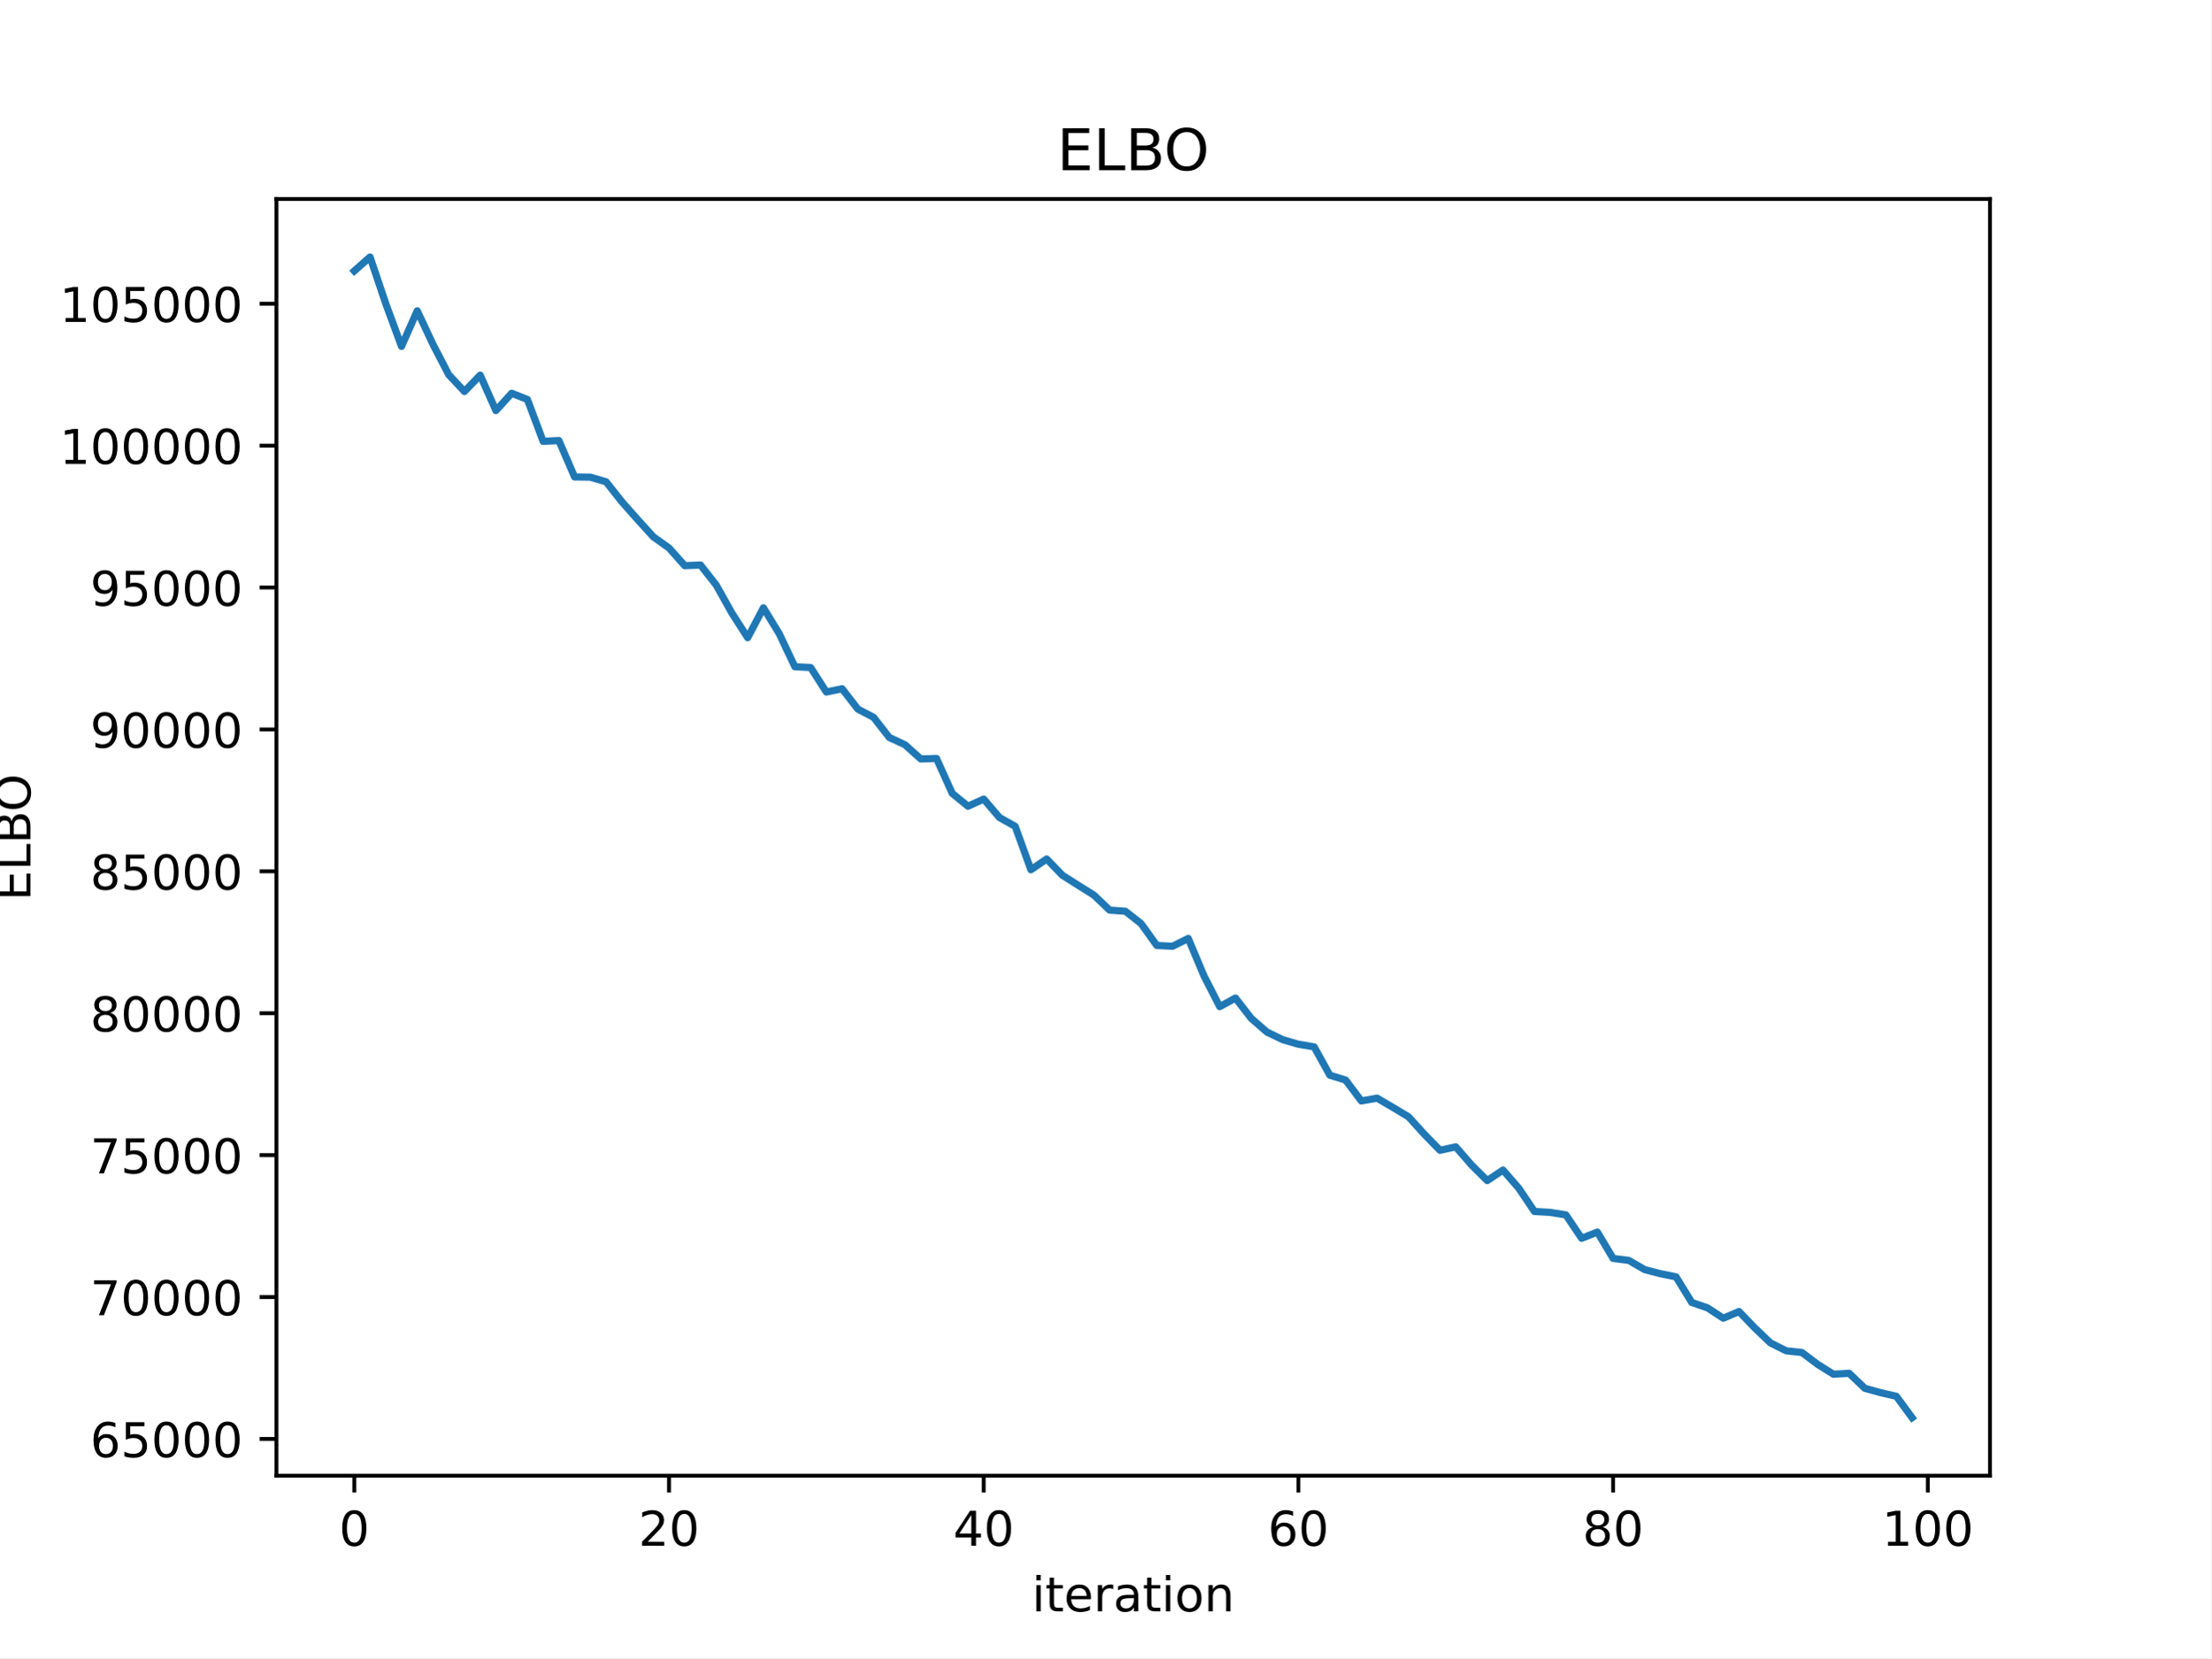
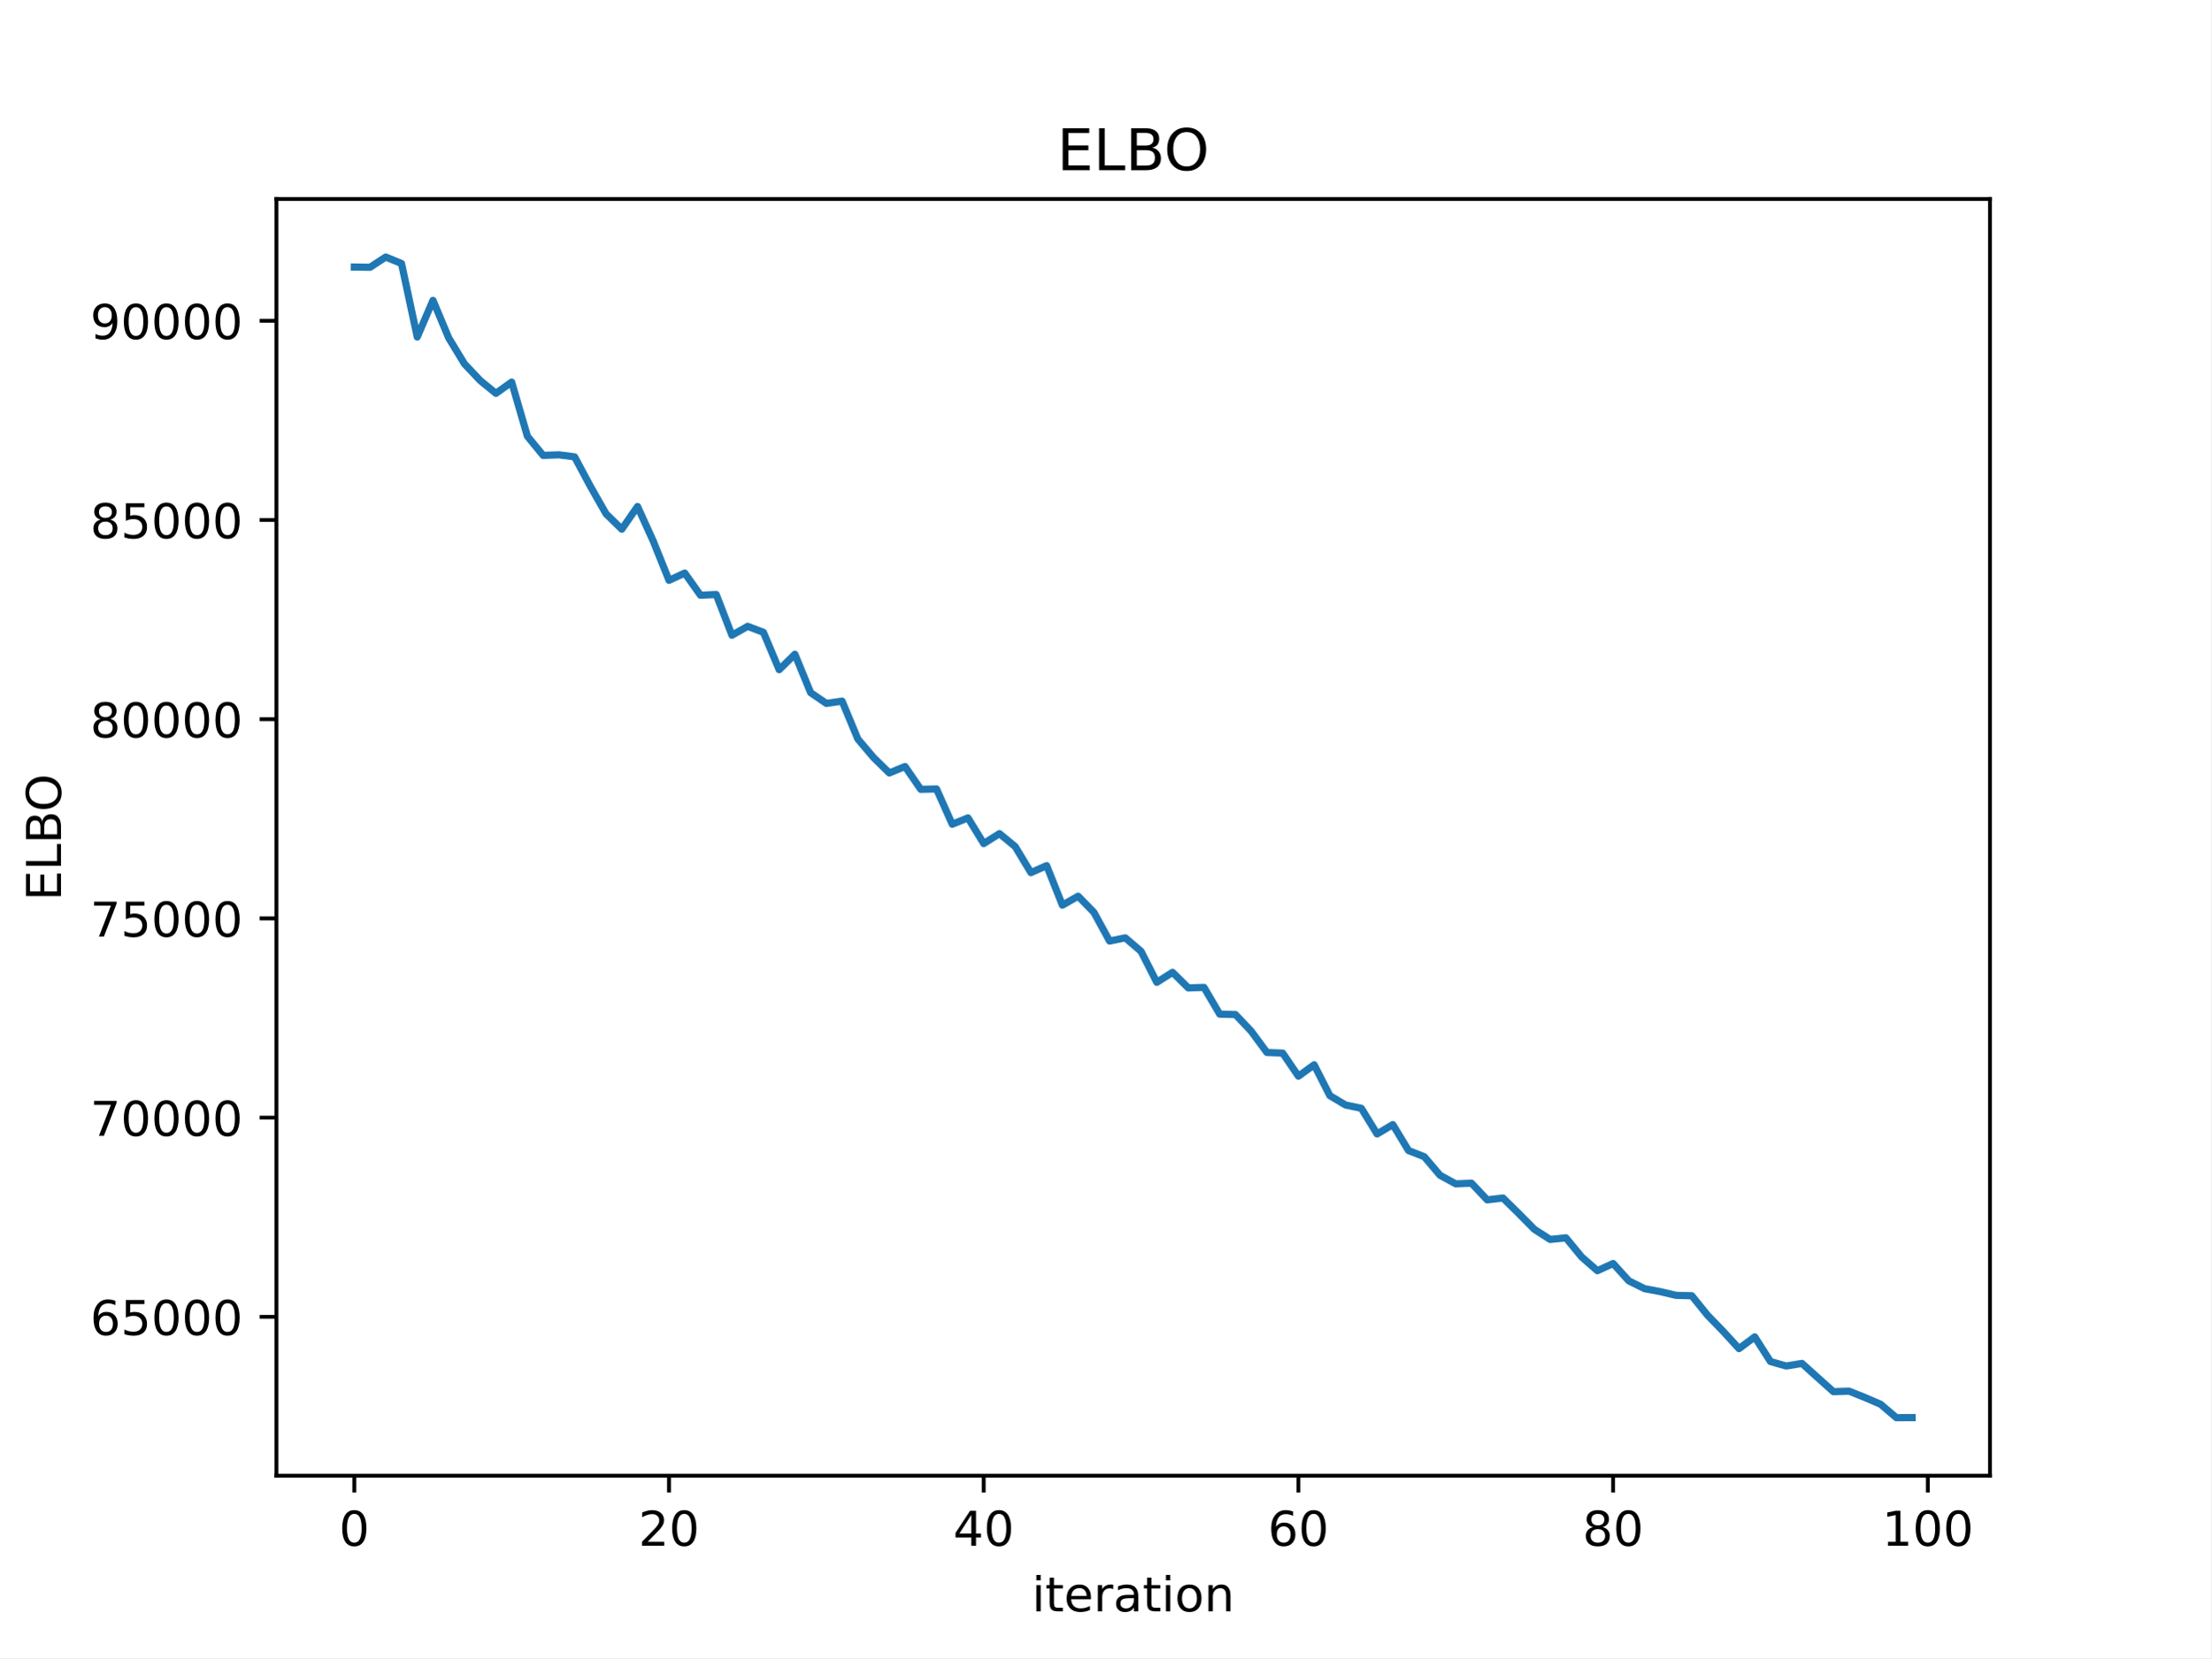
<svg xmlns="http://www.w3.org/2000/svg" xmlns:xlink="http://www.w3.org/1999/xlink" width="460.8pt" height="345.6pt" viewBox="0 0 460.8 345.6" version="1.1">
  <defs>
    <style type="text/css">*{stroke-linejoin: round; stroke-linecap: butt}</style>
  </defs>
  <g id="figure_1">
    <g id="patch_1">
      <path d="M 0 345.6  L 460.8 345.6  L 460.8 0  L 0 0  z " style="fill: #ffffff" />
    </g>
    <g id="axes_1">
      <g id="patch_2">
        <path d="M 57.6 307.584  L 414.72 307.584  L 414.72 41.472  L 57.6 41.472  z " style="fill: #ffffff" />
      </g>
      <g id="matplotlib.axis_1">
        <g id="xtick_1">
          <g id="line2d_1">
            <defs>
-               <path id="m00b9e8efa4" d="M 0 0  L 0 3.5  " style="stroke: #000000; stroke-width: 0.8" />
-             </defs>
-             <g>
-               <use xlink:href="#m00b9e8efa4" x="73.833" y="307.584" style="stroke: #000000; stroke-width: 0.8" />
+               <path id="mfc3de1487f" d="M 0 0  L 0 3.5  " style="stroke: #000000; stroke-width: 0.8" />
+             </defs>
+             <g>
+               <use xlink:href="#mfc3de1487f" x="73.833" y="307.584" style="stroke: #000000; stroke-width: 0.8" />
            </g>
          </g>
          <g id="text_1">
            <g transform="translate(70.65148 322.1824) scale(0.1 -0.1)">
              <defs>
                <path id="DejaVuSans-30" d="M 2034 4250  Q 1547 4250 1301 3770  Q 1056 3291 1056 2328  Q 1056 1369 1301 889  Q 1547 409 2034 409  Q 2525 409 2770 889  Q 3016 1369 3016 2328  Q 3016 3291 2770 3770  Q 2525 4250 2034 4250  z M 2034 4750  Q 2819 4750 3233 4129  Q 3647 3509 3647 2328  Q 3647 1150 3233 529  Q 2819 -91 2034 -91  Q 1250 -91 836 529  Q 422 1150 422 2328  Q 422 3509 836 4129  Q 1250 4750 2034 4750  z " transform="scale(0.015625)" />
              </defs>
              <use xlink:href="#DejaVuSans-30" />
            </g>
          </g>
        </g>
        <g id="xtick_2">
          <g id="line2d_2">
            <g>
-               <use xlink:href="#m00b9e8efa4" x="139.42" y="307.584" style="stroke: #000000; stroke-width: 0.8" />
+               <use xlink:href="#mfc3de1487f" x="139.42" y="307.584" style="stroke: #000000; stroke-width: 0.8" />
            </g>
          </g>
          <g id="text_2">
            <g transform="translate(133.057 322.1824) scale(0.1 -0.1)">
              <defs>
                <path id="DejaVuSans-32" d="M 1228 531  L 3431 531  L 3431 0  L 469 0  L 469 531  Q 828 903 1448 1529  Q 2069 2156 2228 2338  Q 2531 2678 2651 2914  Q 2772 3150 2772 3378  Q 2772 3750 2511 3984  Q 2250 4219 1831 4219  Q 1534 4219 1204 4116  Q 875 4013 500 3803  L 500 4441  Q 881 4594 1212 4672  Q 1544 4750 1819 4750  Q 2544 4750 2975 4387  Q 3406 4025 3406 3419  Q 3406 3131 3298 2873  Q 3191 2616 2906 2266  Q 2828 2175 2409 1742  Q 1991 1309 1228 531  z " transform="scale(0.015625)" />
              </defs>
              <use xlink:href="#DejaVuSans-32" />
              <use xlink:href="#DejaVuSans-30" transform="translate(63.62305 0)" />
            </g>
          </g>
        </g>
        <g id="xtick_3">
          <g id="line2d_3">
            <g>
-               <use xlink:href="#m00b9e8efa4" x="205.006" y="307.584" style="stroke: #000000; stroke-width: 0.8" />
+               <use xlink:href="#mfc3de1487f" x="205.006" y="307.584" style="stroke: #000000; stroke-width: 0.8" />
            </g>
          </g>
          <g id="text_3">
            <g transform="translate(198.6438 322.1824) scale(0.1 -0.1)">
              <defs>
                <path id="DejaVuSans-34" d="M 2419 4116  L 825 1625  L 2419 1625  L 2419 4116  z M 2253 4666  L 3047 4666  L 3047 1625  L 3713 1625  L 3713 1100  L 3047 1100  L 3047 0  L 2419 0  L 2419 1100  L 313 1100  L 313 1709  L 2253 4666  z " transform="scale(0.015625)" />
              </defs>
              <use xlink:href="#DejaVuSans-34" />
              <use xlink:href="#DejaVuSans-30" transform="translate(63.62305 0)" />
            </g>
          </g>
        </g>
        <g id="xtick_4">
          <g id="line2d_4">
            <g>
-               <use xlink:href="#m00b9e8efa4" x="270.593" y="307.584" style="stroke: #000000; stroke-width: 0.8" />
+               <use xlink:href="#mfc3de1487f" x="270.593" y="307.584" style="stroke: #000000; stroke-width: 0.8" />
            </g>
          </g>
          <g id="text_4">
            <g transform="translate(264.2306 322.1824) scale(0.1 -0.1)">
              <defs>
                <path id="DejaVuSans-36" d="M 2113 2584  Q 1688 2584 1439 2293  Q 1191 2003 1191 1497  Q 1191 994 1439 701  Q 1688 409 2113 409  Q 2538 409 2786 701  Q 3034 994 3034 1497  Q 3034 2003 2786 2293  Q 2538 2584 2113 2584  z M 3366 4563  L 3366 3988  Q 3128 4100 2886 4159  Q 2644 4219 2406 4219  Q 1781 4219 1451 3797  Q 1122 3375 1075 2522  Q 1259 2794 1537 2939  Q 1816 3084 2150 3084  Q 2853 3084 3261 2657  Q 3669 2231 3669 1497  Q 3669 778 3244 343  Q 2819 -91 2113 -91  Q 1303 -91 875 529  Q 447 1150 447 2328  Q 447 3434 972 4092  Q 1497 4750 2381 4750  Q 2619 4750 2861 4703  Q 3103 4656 3366 4563  z " transform="scale(0.015625)" />
              </defs>
              <use xlink:href="#DejaVuSans-36" />
              <use xlink:href="#DejaVuSans-30" transform="translate(63.62305 0)" />
            </g>
          </g>
        </g>
        <g id="xtick_5">
          <g id="line2d_5">
            <g>
-               <use xlink:href="#m00b9e8efa4" x="336.18" y="307.584" style="stroke: #000000; stroke-width: 0.8" />
+               <use xlink:href="#mfc3de1487f" x="336.18" y="307.584" style="stroke: #000000; stroke-width: 0.8" />
            </g>
          </g>
          <g id="text_5">
            <g transform="translate(329.8173 322.1824) scale(0.1 -0.1)">
              <defs>
                <path id="DejaVuSans-38" d="M 2034 2216  Q 1584 2216 1326 1975  Q 1069 1734 1069 1313  Q 1069 891 1326 650  Q 1584 409 2034 409  Q 2484 409 2743 651  Q 3003 894 3003 1313  Q 3003 1734 2745 1975  Q 2488 2216 2034 2216  z M 1403 2484  Q 997 2584 770 2862  Q 544 3141 544 3541  Q 544 4100 942 4425  Q 1341 4750 2034 4750  Q 2731 4750 3128 4425  Q 3525 4100 3525 3541  Q 3525 3141 3298 2862  Q 3072 2584 2669 2484  Q 3125 2378 3379 2068  Q 3634 1759 3634 1313  Q 3634 634 3220 271  Q 2806 -91 2034 -91  Q 1263 -91 848 271  Q 434 634 434 1313  Q 434 1759 690 2068  Q 947 2378 1403 2484  z M 1172 3481  Q 1172 3119 1398 2916  Q 1625 2713 2034 2713  Q 2441 2713 2670 2916  Q 2900 3119 2900 3481  Q 2900 3844 2670 4047  Q 2441 4250 2034 4250  Q 1625 4250 1398 4047  Q 1172 3844 1172 3481  z " transform="scale(0.015625)" />
              </defs>
              <use xlink:href="#DejaVuSans-38" />
              <use xlink:href="#DejaVuSans-30" transform="translate(63.62305 0)" />
            </g>
          </g>
        </g>
        <g id="xtick_6">
          <g id="line2d_6">
            <g>
-               <use xlink:href="#m00b9e8efa4" x="401.767" y="307.584" style="stroke: #000000; stroke-width: 0.8" />
+               <use xlink:href="#mfc3de1487f" x="401.767" y="307.584" style="stroke: #000000; stroke-width: 0.8" />
            </g>
          </g>
          <g id="text_6">
            <g transform="translate(392.2229 322.1824) scale(0.1 -0.1)">
              <defs>
                <path id="DejaVuSans-31" d="M 794 531  L 1825 531  L 1825 4091  L 703 3866  L 703 4441  L 1819 4666  L 2450 4666  L 2450 531  L 3481 531  L 3481 0  L 794 0  L 794 531  z " transform="scale(0.015625)" />
              </defs>
              <use xlink:href="#DejaVuSans-31" />
              <use xlink:href="#DejaVuSans-30" transform="translate(63.62305 0)" />
              <use xlink:href="#DejaVuSans-30" transform="translate(127.2461 0)" />
            </g>
          </g>
        </g>
        <g id="text_7">
          <g transform="translate(215.0373 335.8606) scale(0.1 -0.1)">
            <defs>
              <path id="DejaVuSans-69" d="M 603 3500  L 1178 3500  L 1178 0  L 603 0  L 603 3500  z M 603 4863  L 1178 4863  L 1178 4134  L 603 4134  L 603 4863  z " transform="scale(0.015625)" />
              <path id="DejaVuSans-74" d="M 1172 4494  L 1172 3500  L 2356 3500  L 2356 3053  L 1172 3053  L 1172 1153  Q 1172 725 1289 603  Q 1406 481 1766 481  L 2356 481  L 2356 0  L 1766 0  Q 1100 0 847 248  Q 594 497 594 1153  L 594 3053  L 172 3053  L 172 3500  L 594 3500  L 594 4494  L 1172 4494  z " transform="scale(0.015625)" />
              <path id="DejaVuSans-65" d="M 3597 1894  L 3597 1613  L 953 1613  Q 991 1019 1311 708  Q 1631 397 2203 397  Q 2534 397 2845 478  Q 3156 559 3463 722  L 3463 178  Q 3153 47 2828 -22  Q 2503 -91 2169 -91  Q 1331 -91 842 396  Q 353 884 353 1716  Q 353 2575 817 3079  Q 1281 3584 2069 3584  Q 2775 3584 3186 3129  Q 3597 2675 3597 1894  z M 3022 2063  Q 3016 2534 2758 2815  Q 2500 3097 2075 3097  Q 1594 3097 1305 2825  Q 1016 2553 972 2059  L 3022 2063  z " transform="scale(0.015625)" />
              <path id="DejaVuSans-72" d="M 2631 2963  Q 2534 3019 2420 3045  Q 2306 3072 2169 3072  Q 1681 3072 1420 2755  Q 1159 2438 1159 1844  L 1159 0  L 581 0  L 581 3500  L 1159 3500  L 1159 2956  Q 1341 3275 1631 3429  Q 1922 3584 2338 3584  Q 2397 3584 2469 3576  Q 2541 3569 2628 3553  L 2631 2963  z " transform="scale(0.015625)" />
              <path id="DejaVuSans-61" d="M 2194 1759  Q 1497 1759 1228 1600  Q 959 1441 959 1056  Q 959 750 1161 570  Q 1363 391 1709 391  Q 2188 391 2477 730  Q 2766 1069 2766 1631  L 2766 1759  L 2194 1759  z M 3341 1997  L 3341 0  L 2766 0  L 2766 531  Q 2569 213 2275 61  Q 1981 -91 1556 -91  Q 1019 -91 701 211  Q 384 513 384 1019  Q 384 1609 779 1909  Q 1175 2209 1959 2209  L 2766 2209  L 2766 2266  Q 2766 2663 2505 2880  Q 2244 3097 1772 3097  Q 1472 3097 1187 3025  Q 903 2953 641 2809  L 641 3341  Q 956 3463 1253 3523  Q 1550 3584 1831 3584  Q 2591 3584 2966 3190  Q 3341 2797 3341 1997  z " transform="scale(0.015625)" />
              <path id="DejaVuSans-6f" d="M 1959 3097  Q 1497 3097 1228 2736  Q 959 2375 959 1747  Q 959 1119 1226 758  Q 1494 397 1959 397  Q 2419 397 2687 759  Q 2956 1122 2956 1747  Q 2956 2369 2687 2733  Q 2419 3097 1959 3097  z M 1959 3584  Q 2709 3584 3137 3096  Q 3566 2609 3566 1747  Q 3566 888 3137 398  Q 2709 -91 1959 -91  Q 1206 -91 779 398  Q 353 888 353 1747  Q 353 2609 779 3096  Q 1206 3584 1959 3584  z " transform="scale(0.015625)" />
              <path id="DejaVuSans-6e" d="M 3513 2113  L 3513 0  L 2938 0  L 2938 2094  Q 2938 2591 2744 2837  Q 2550 3084 2163 3084  Q 1697 3084 1428 2787  Q 1159 2491 1159 1978  L 1159 0  L 581 0  L 581 3500  L 1159 3500  L 1159 2956  Q 1366 3272 1645 3428  Q 1925 3584 2291 3584  Q 2894 3584 3203 3211  Q 3513 2838 3513 2113  z " transform="scale(0.015625)" />
            </defs>
            <use xlink:href="#DejaVuSans-69" />
            <use xlink:href="#DejaVuSans-74" transform="translate(27.7832 0)" />
            <use xlink:href="#DejaVuSans-65" transform="translate(66.99219 0)" />
            <use xlink:href="#DejaVuSans-72" transform="translate(128.5156 0)" />
            <use xlink:href="#DejaVuSans-61" transform="translate(169.6289 0)" />
            <use xlink:href="#DejaVuSans-74" transform="translate(230.9082 0)" />
            <use xlink:href="#DejaVuSans-69" transform="translate(270.1172 0)" />
            <use xlink:href="#DejaVuSans-6f" transform="translate(297.9004 0)" />
            <use xlink:href="#DejaVuSans-6e" transform="translate(359.082 0)" />
          </g>
        </g>
      </g>
      <g id="matplotlib.axis_2">
        <g id="ytick_1">
          <g id="line2d_7">
            <defs>
-               <path id="m72d371cb49" d="M 0 0  L -3.5 0  " style="stroke: #000000; stroke-width: 0.8" />
-             </defs>
-             <g>
-               <use xlink:href="#m72d371cb49" x="57.6" y="299.926" style="stroke: #000000; stroke-width: 0.8" />
+               <path id="m8213f17e7f" d="M 0 0  L -3.5 0  " style="stroke: #000000; stroke-width: 0.8" />
+             </defs>
+             <g>
+               <use xlink:href="#m8213f17e7f" x="57.6" y="274.467" style="stroke: #000000; stroke-width: 0.8" />
            </g>
          </g>
          <g id="text_8">
-             <g transform="translate(18.7875 303.7249) scale(0.1 -0.1)">
+             <g transform="translate(18.7875 278.2663) scale(0.1 -0.1)">
              <defs>
                <path id="DejaVuSans-35" d="M 691 4666  L 3169 4666  L 3169 4134  L 1269 4134  L 1269 2991  Q 1406 3038 1543 3061  Q 1681 3084 1819 3084  Q 2600 3084 3056 2656  Q 3513 2228 3513 1497  Q 3513 744 3044 326  Q 2575 -91 1722 -91  Q 1428 -91 1123 -41  Q 819 9 494 109  L 494 744  Q 775 591 1075 516  Q 1375 441 1709 441  Q 2250 441 2565 725  Q 2881 1009 2881 1497  Q 2881 1984 2565 2268  Q 2250 2553 1709 2553  Q 1456 2553 1204 2497  Q 953 2441 691 2322  L 691 4666  z " transform="scale(0.015625)" />
              </defs>
              <use xlink:href="#DejaVuSans-36" />
              <use xlink:href="#DejaVuSans-35" transform="translate(63.62305 0)" />
              <use xlink:href="#DejaVuSans-30" transform="translate(127.2461 0)" />
              <use xlink:href="#DejaVuSans-30" transform="translate(190.8691 0)" />
              <use xlink:href="#DejaVuSans-30" transform="translate(254.4922 0)" />
            </g>
          </g>
        </g>
        <g id="ytick_2">
          <g id="line2d_8">
            <g>
-               <use xlink:href="#m72d371cb49" x="57.6" y="270.348" style="stroke: #000000; stroke-width: 0.8" />
+               <use xlink:href="#m8213f17e7f" x="57.6" y="232.945" style="stroke: #000000; stroke-width: 0.8" />
            </g>
          </g>
          <g id="text_9">
-             <g transform="translate(18.7875 274.147) scale(0.1 -0.1)">
+             <g transform="translate(18.7875 236.7443) scale(0.1 -0.1)">
              <defs>
                <path id="DejaVuSans-37" d="M 525 4666  L 3525 4666  L 3525 4397  L 1831 0  L 1172 0  L 2766 4134  L 525 4134  L 525 4666  z " transform="scale(0.015625)" />
              </defs>
              <use xlink:href="#DejaVuSans-37" />
              <use xlink:href="#DejaVuSans-30" transform="translate(63.62305 0)" />
              <use xlink:href="#DejaVuSans-30" transform="translate(127.2461 0)" />
              <use xlink:href="#DejaVuSans-30" transform="translate(190.8691 0)" />
              <use xlink:href="#DejaVuSans-30" transform="translate(254.4922 0)" />
            </g>
          </g>
        </g>
        <g id="ytick_3">
          <g id="line2d_9">
            <g>
-               <use xlink:href="#m72d371cb49" x="57.6" y="240.77" style="stroke: #000000; stroke-width: 0.8" />
+               <use xlink:href="#m8213f17e7f" x="57.6" y="191.423" style="stroke: #000000; stroke-width: 0.8" />
            </g>
          </g>
          <g id="text_10">
-             <g transform="translate(18.7875 244.5692) scale(0.1 -0.1)">
+             <g transform="translate(18.7875 195.2224) scale(0.1 -0.1)">
              <use xlink:href="#DejaVuSans-37" />
              <use xlink:href="#DejaVuSans-35" transform="translate(63.62305 0)" />
              <use xlink:href="#DejaVuSans-30" transform="translate(127.2461 0)" />
              <use xlink:href="#DejaVuSans-30" transform="translate(190.8691 0)" />
              <use xlink:href="#DejaVuSans-30" transform="translate(254.4922 0)" />
            </g>
          </g>
        </g>
        <g id="ytick_4">
          <g id="line2d_10">
            <g>
-               <use xlink:href="#m72d371cb49" x="57.6" y="211.192" style="stroke: #000000; stroke-width: 0.8" />
+               <use xlink:href="#m8213f17e7f" x="57.6" y="149.901" style="stroke: #000000; stroke-width: 0.8" />
            </g>
          </g>
          <g id="text_11">
-             <g transform="translate(18.7875 214.9913) scale(0.1 -0.1)">
+             <g transform="translate(18.7875 153.7004) scale(0.1 -0.1)">
              <use xlink:href="#DejaVuSans-38" />
              <use xlink:href="#DejaVuSans-30" transform="translate(63.62305 0)" />
              <use xlink:href="#DejaVuSans-30" transform="translate(127.2461 0)" />
              <use xlink:href="#DejaVuSans-30" transform="translate(190.8691 0)" />
              <use xlink:href="#DejaVuSans-30" transform="translate(254.4922 0)" />
            </g>
          </g>
        </g>
        <g id="ytick_5">
          <g id="line2d_11">
            <g>
-               <use xlink:href="#m72d371cb49" x="57.6" y="181.614" style="stroke: #000000; stroke-width: 0.8" />
+               <use xlink:href="#m8213f17e7f" x="57.6" y="108.379" style="stroke: #000000; stroke-width: 0.8" />
            </g>
          </g>
          <g id="text_12">
-             <g transform="translate(18.7875 185.4134) scale(0.1 -0.1)">
+             <g transform="translate(18.7875 112.1785) scale(0.1 -0.1)">
              <use xlink:href="#DejaVuSans-38" />
              <use xlink:href="#DejaVuSans-35" transform="translate(63.62305 0)" />
              <use xlink:href="#DejaVuSans-30" transform="translate(127.2461 0)" />
              <use xlink:href="#DejaVuSans-30" transform="translate(190.8691 0)" />
              <use xlink:href="#DejaVuSans-30" transform="translate(254.4922 0)" />
            </g>
          </g>
        </g>
        <g id="ytick_6">
          <g id="line2d_12">
            <g>
-               <use xlink:href="#m72d371cb49" x="57.6" y="152.036" style="stroke: #000000; stroke-width: 0.8" />
+               <use xlink:href="#m8213f17e7f" x="57.6" y="66.857" style="stroke: #000000; stroke-width: 0.8" />
            </g>
          </g>
          <g id="text_13">
-             <g transform="translate(18.7875 155.8356) scale(0.1 -0.1)">
+             <g transform="translate(18.7875 70.65652) scale(0.1 -0.1)">
              <defs>
                <path id="DejaVuSans-39" d="M 703 97  L 703 672  Q 941 559 1184 500  Q 1428 441 1663 441  Q 2288 441 2617 861  Q 2947 1281 2994 2138  Q 2813 1869 2534 1725  Q 2256 1581 1919 1581  Q 1219 1581 811 2004  Q 403 2428 403 3163  Q 403 3881 828 4315  Q 1253 4750 1959 4750  Q 2769 4750 3195 4129  Q 3622 3509 3622 2328  Q 3622 1225 3098 567  Q 2575 -91 1691 -91  Q 1453 -91 1209 -44  Q 966 3 703 97  z M 1959 2075  Q 2384 2075 2632 2365  Q 2881 2656 2881 3163  Q 2881 3666 2632 3958  Q 2384 4250 1959 4250  Q 1534 4250 1286 3958  Q 1038 3666 1038 3163  Q 1038 2656 1286 2365  Q 1534 2075 1959 2075  z " transform="scale(0.015625)" />
              </defs>
              <use xlink:href="#DejaVuSans-39" />
              <use xlink:href="#DejaVuSans-30" transform="translate(63.62305 0)" />
              <use xlink:href="#DejaVuSans-30" transform="translate(127.2461 0)" />
              <use xlink:href="#DejaVuSans-30" transform="translate(190.8691 0)" />
              <use xlink:href="#DejaVuSans-30" transform="translate(254.4922 0)" />
            </g>
          </g>
        </g>
-         <g id="ytick_7">
-           <g id="line2d_13">
-             <g>
-               <use xlink:href="#m72d371cb49" x="57.6" y="122.459" style="stroke: #000000; stroke-width: 0.8" />
-             </g>
-           </g>
-           <g id="text_14">
-             <g transform="translate(18.7875 126.2577) scale(0.1 -0.1)">
-               <use xlink:href="#DejaVuSans-39" />
-               <use xlink:href="#DejaVuSans-35" transform="translate(63.62305 0)" />
-               <use xlink:href="#DejaVuSans-30" transform="translate(127.2461 0)" />
-               <use xlink:href="#DejaVuSans-30" transform="translate(190.8691 0)" />
-               <use xlink:href="#DejaVuSans-30" transform="translate(254.4922 0)" />
-             </g>
-           </g>
-         </g>
-         <g id="ytick_8">
-           <g id="line2d_14">
-             <g>
-               <use xlink:href="#m72d371cb49" x="57.6" y="92.881" style="stroke: #000000; stroke-width: 0.8" />
-             </g>
-           </g>
-           <g id="text_15">
-             <g transform="translate(12.425 96.67988) scale(0.1 -0.1)">
-               <use xlink:href="#DejaVuSans-31" />
-               <use xlink:href="#DejaVuSans-30" transform="translate(63.62305 0)" />
-               <use xlink:href="#DejaVuSans-30" transform="translate(127.2461 0)" />
-               <use xlink:href="#DejaVuSans-30" transform="translate(190.8691 0)" />
-               <use xlink:href="#DejaVuSans-30" transform="translate(254.4922 0)" />
-               <use xlink:href="#DejaVuSans-30" transform="translate(318.1152 0)" />
-             </g>
-           </g>
-         </g>
-         <g id="ytick_9">
-           <g id="line2d_15">
-             <g>
-               <use xlink:href="#m72d371cb49" x="57.6" y="63.303" style="stroke: #000000; stroke-width: 0.8" />
-             </g>
-           </g>
-           <g id="text_16">
-             <g transform="translate(12.425 67.10203) scale(0.1 -0.1)">
-               <use xlink:href="#DejaVuSans-31" />
-               <use xlink:href="#DejaVuSans-30" transform="translate(63.62305 0)" />
-               <use xlink:href="#DejaVuSans-35" transform="translate(127.2461 0)" />
-               <use xlink:href="#DejaVuSans-30" transform="translate(190.8691 0)" />
-               <use xlink:href="#DejaVuSans-30" transform="translate(254.4922 0)" />
-               <use xlink:href="#DejaVuSans-30" transform="translate(318.1152 0)" />
-             </g>
-           </g>
-         </g>
-         <g id="text_17">
-           <g transform="translate(6.345312 187.7522) rotate(-90) scale(0.1 -0.1)">
+         <g id="text_14">
+           <g transform="translate(12.70781 187.7522) rotate(-90) scale(0.1 -0.1)">
            <defs>
              <path id="DejaVuSans-45" d="M 628 4666  L 3578 4666  L 3578 4134  L 1259 4134  L 1259 2753  L 3481 2753  L 3481 2222  L 1259 2222  L 1259 531  L 3634 531  L 3634 0  L 628 0  L 628 4666  z " transform="scale(0.015625)" />
              <path id="DejaVuSans-4c" d="M 628 4666  L 1259 4666  L 1259 531  L 3531 531  L 3531 0  L 628 0  L 628 4666  z " transform="scale(0.015625)" />
              <path id="DejaVuSans-42" d="M 1259 2228  L 1259 519  L 2272 519  Q 2781 519 3026 730  Q 3272 941 3272 1375  Q 3272 1813 3026 2020  Q 2781 2228 2272 2228  L 1259 2228  z M 1259 4147  L 1259 2741  L 2194 2741  Q 2656 2741 2882 2914  Q 3109 3088 3109 3444  Q 3109 3797 2882 3972  Q 2656 4147 2194 4147  L 1259 4147  z M 628 4666  L 2241 4666  Q 2963 4666 3353 4366  Q 3744 4066 3744 3513  Q 3744 3084 3544 2831  Q 3344 2578 2956 2516  Q 3422 2416 3680 2098  Q 3938 1781 3938 1306  Q 3938 681 3513 340  Q 3088 0 2303 0  L 628 0  L 628 4666  z " transform="scale(0.015625)" />
              <path id="DejaVuSans-4f" d="M 2522 4238  Q 1834 4238 1429 3725  Q 1025 3213 1025 2328  Q 1025 1447 1429 934  Q 1834 422 2522 422  Q 3209 422 3611 934  Q 4013 1447 4013 2328  Q 4013 3213 3611 3725  Q 3209 4238 2522 4238  z M 2522 4750  Q 3503 4750 4090 4092  Q 4678 3434 4678 2328  Q 4678 1225 4090 567  Q 3503 -91 2522 -91  Q 1538 -91 948 565  Q 359 1222 359 2328  Q 359 3434 948 4092  Q 1538 4750 2522 4750  z " transform="scale(0.015625)" />
            </defs>
            <use xlink:href="#DejaVuSans-45" />
            <use xlink:href="#DejaVuSans-4c" transform="translate(63.18359 0)" />
            <use xlink:href="#DejaVuSans-42" transform="translate(118.8965 0)" />
            <use xlink:href="#DejaVuSans-4f" transform="translate(185.75 0)" />
          </g>
        </g>
      </g>
-       <g id="line2d_16">
-         <path d="M 73.833 56.471  L 77.112 53.568  L 80.391 63.295  L 83.671 72.193  L 86.95 64.784  L 90.229 71.772  L 93.509 78.096  L 96.788 81.595  L 100.067 78.188  L 103.347 85.58  L 106.626 81.966  L 109.905 83.252  L 113.185 91.988  L 116.464 91.825  L 119.743 99.406  L 123.023 99.455  L 126.302 100.415  L 129.581 104.561  L 132.861 108.261  L 136.14 111.878  L 139.42 114.217  L 142.699 117.903  L 145.978 117.77  L 149.258 121.941  L 152.537 127.8  L 155.816 132.912  L 159.096 126.686  L 162.375 132.052  L 165.654 138.967  L 168.934 139.129  L 172.213 144.236  L 175.492 143.552  L 178.772 147.795  L 182.051 149.508  L 185.33 153.71  L 188.61 155.235  L 191.889 158.185  L 195.168 158.08  L 198.448 165.363  L 201.727 168.042  L 205.006 166.549  L 208.286 170.395  L 211.565 172.23  L 214.844 181.283  L 218.124 179.038  L 221.403 182.431  L 224.682 184.512  L 227.962 186.559  L 231.241 189.692  L 234.52 189.923  L 237.8 192.5  L 241.079 197.065  L 244.358 197.231  L 247.638 195.601  L 250.917 203.417  L 254.196 209.819  L 257.476 208.018  L 260.755 212.254  L 264.034 215.114  L 267.314 216.698  L 270.593 217.655  L 273.872 218.203  L 277.152 224.114  L 280.431 225.118  L 283.71 229.474  L 286.99 228.892  L 290.269 230.814  L 293.548 232.784  L 296.828 236.405  L 300.107 239.756  L 303.386 239.04  L 306.666 242.814  L 309.945 246.07  L 313.224 243.877  L 316.504 247.645  L 319.783 252.51  L 323.062 252.699  L 326.342 253.23  L 329.621 258.105  L 332.9 256.805  L 336.18 262.296  L 339.459 262.716  L 342.739 264.621  L 346.018 265.475  L 349.297 266.143  L 352.577 271.484  L 355.856 272.602  L 359.135 274.757  L 362.415 273.366  L 365.694 276.772  L 368.973 279.91  L 372.253 281.554  L 375.532 281.911  L 378.811 284.378  L 382.091 286.432  L 385.37 286.247  L 388.649 289.374  L 391.929 290.276  L 395.208 291.034  L 398.487 295.488  " clip-path="url(#pae503e84cc)" style="fill: none; stroke: #1f77b4; stroke-width: 1.5; stroke-linecap: square" />
+       <g id="line2d_13">
+         <path d="M 73.833 55.657  L 77.112 55.709  L 80.391 53.568  L 83.671 54.924  L 86.95 70.236  L 90.229 62.604  L 93.509 70.435  L 96.788 75.832  L 100.067 79.304  L 103.347 81.983  L 106.626 79.639  L 109.905 90.919  L 113.185 94.918  L 116.464 94.797  L 119.743 95.221  L 123.023 101.342  L 126.302 107.104  L 129.581 110.294  L 132.861 105.568  L 136.14 112.798  L 139.42 120.957  L 142.699 119.444  L 145.978 124.064  L 149.258 123.911  L 152.537 132.402  L 155.816 130.544  L 159.096 131.794  L 162.375 139.584  L 165.654 136.367  L 168.934 144.372  L 172.213 146.611  L 175.492 146.139  L 178.772 154.026  L 182.051 157.897  L 185.33 161.105  L 188.61 159.765  L 191.889 164.519  L 195.168 164.443  L 198.448 171.795  L 201.727 170.469  L 205.006 175.826  L 208.286 173.755  L 211.565 176.448  L 214.844 181.884  L 218.124 180.425  L 221.403 188.664  L 224.682 186.795  L 227.962 190.146  L 231.241 196.144  L 234.52 195.478  L 237.8 198.29  L 241.079 204.747  L 244.358 202.662  L 247.638 205.908  L 250.917 205.803  L 254.196 211.38  L 257.476 211.466  L 260.755 214.933  L 264.034 219.372  L 267.314 219.501  L 270.593 224.309  L 273.872 221.936  L 277.152 228.375  L 280.431 230.324  L 283.71 231.009  L 286.99 236.353  L 290.269 234.4  L 293.548 239.819  L 296.828 241.099  L 300.107 244.966  L 303.386 246.754  L 306.666 246.62  L 309.945 250.093  L 313.224 249.706  L 316.504 252.93  L 319.783 256.245  L 323.062 258.342  L 326.342 258.001  L 329.621 261.993  L 332.9 264.854  L 336.18 263.355  L 339.459 266.982  L 342.739 268.603  L 346.018 269.221  L 349.297 269.989  L 352.577 270.076  L 355.856 274.135  L 359.135 277.511  L 362.415 281.096  L 365.694 278.651  L 368.973 283.788  L 372.253 284.722  L 375.532 284.178  L 378.811 287.136  L 382.091 290.07  L 385.37 289.968  L 388.649 291.285  L 391.929 292.698  L 395.208 295.488  L 398.487 295.475  " clip-path="url(#pe313c96af3)" style="fill: none; stroke: #1f77b4; stroke-width: 1.5; stroke-linecap: square" />
      </g>
      <g id="patch_3">
        <path d="M 57.6 307.584  L 57.6 41.472  " style="fill: none; stroke: #000000; stroke-width: 0.8; stroke-linejoin: miter; stroke-linecap: square" />
      </g>
      <g id="patch_4">
        <path d="M 414.72 307.584  L 414.72 41.472  " style="fill: none; stroke: #000000; stroke-width: 0.8; stroke-linejoin: miter; stroke-linecap: square" />
      </g>
      <g id="patch_5">
        <path d="M 57.6 307.584  L 414.72 307.584  " style="fill: none; stroke: #000000; stroke-width: 0.8; stroke-linejoin: miter; stroke-linecap: square" />
      </g>
      <g id="patch_6">
        <path d="M 57.6 41.472  L 414.72 41.472  " style="fill: none; stroke: #000000; stroke-width: 0.8; stroke-linejoin: miter; stroke-linecap: square" />
      </g>
-       <g id="text_18">
+       <g id="text_15">
        <g transform="translate(220.2909 35.472) scale(0.12 -0.12)">
          <use xlink:href="#DejaVuSans-45" />
          <use xlink:href="#DejaVuSans-4c" transform="translate(63.18359 0)" />
          <use xlink:href="#DejaVuSans-42" transform="translate(118.8965 0)" />
          <use xlink:href="#DejaVuSans-4f" transform="translate(185.75 0)" />
        </g>
      </g>
    </g>
  </g>
  <defs>
-     <clipPath id="pae503e84cc">
+     <clipPath id="pe313c96af3">
      <rect x="57.6" y="41.472" width="357.12" height="266.112" />
    </clipPath>
  </defs>
</svg>
